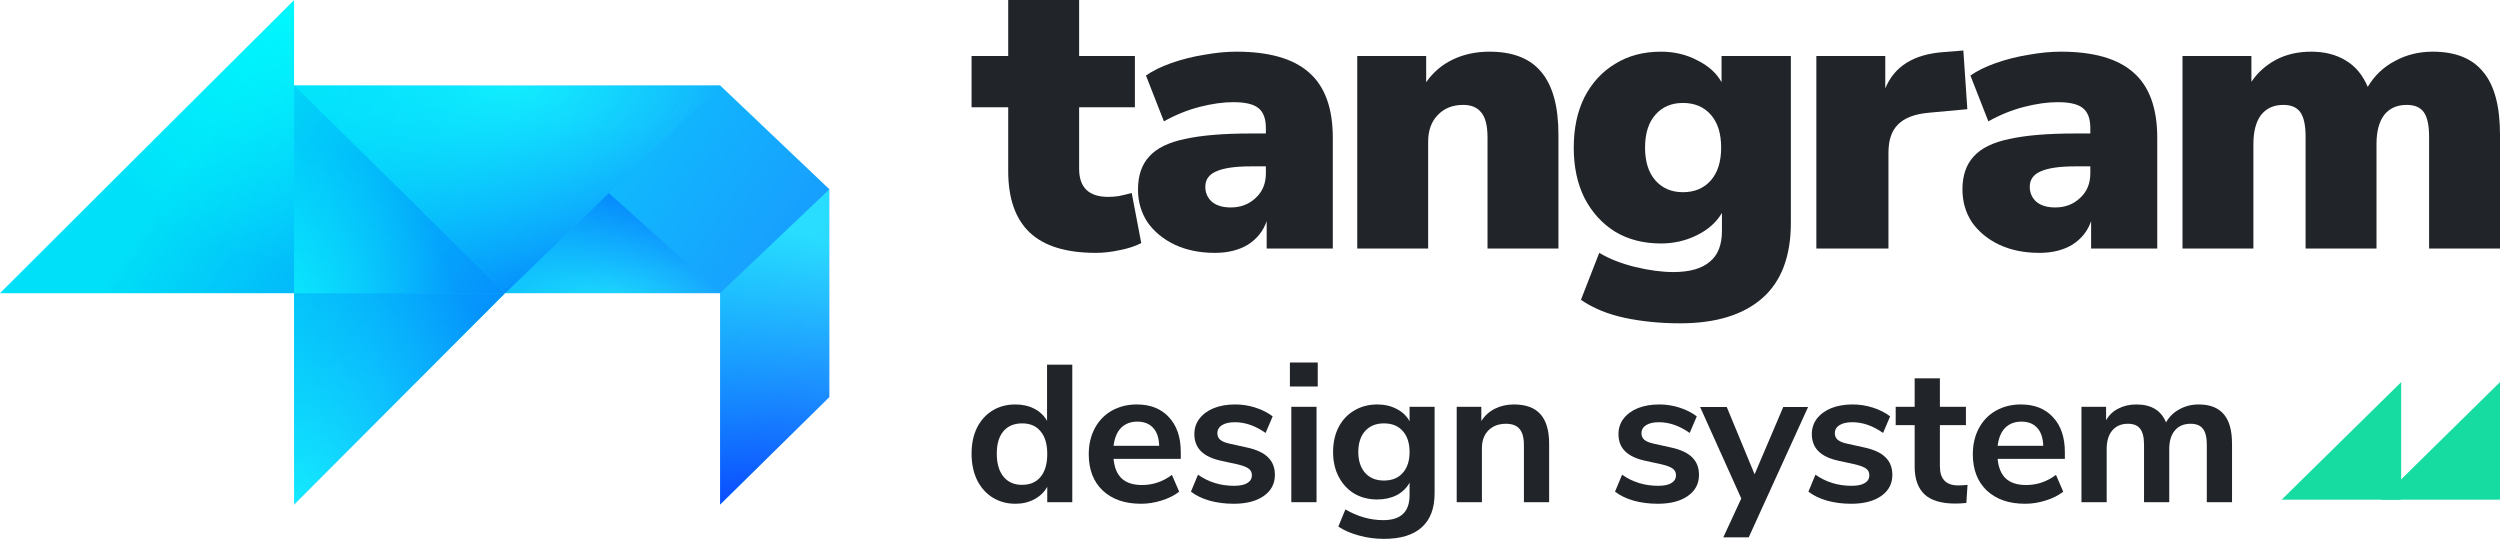
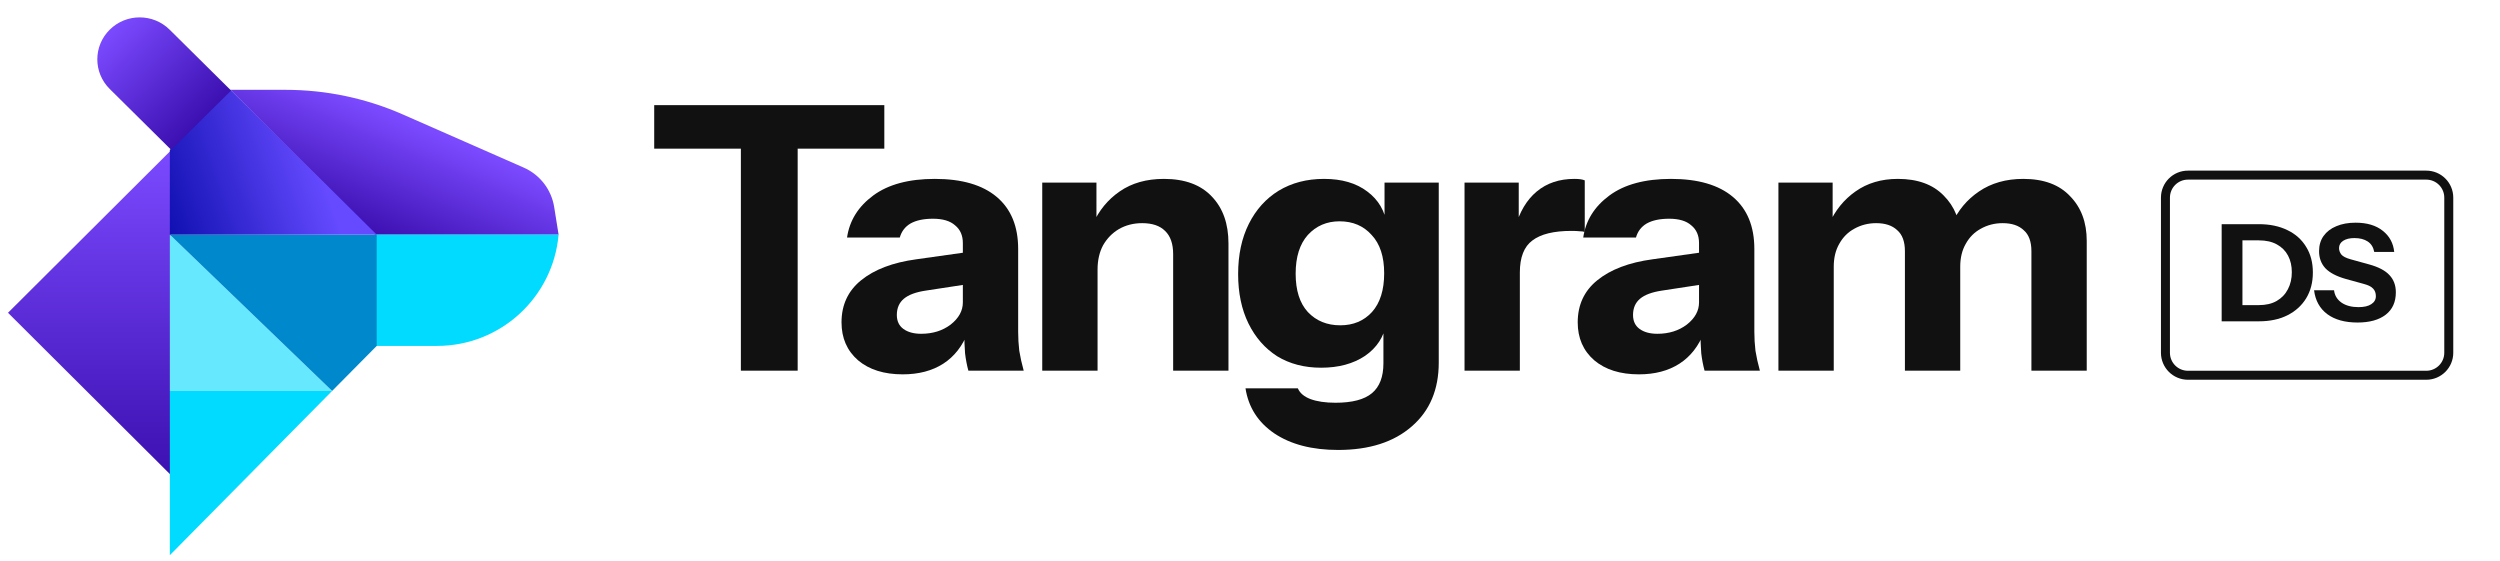
- <svg xmlns="http://www.w3.org/2000/svg" width="211" height="46" viewBox="0 0 211 46" fill="none">
-   <path d="M24.818 0V7.204H60.773L70 15.974V33.514L60.773 42.597V24.744H42.636L24.818 42.597V24.744H0L24.818 0Z" fill="url(#paint0_linear)" />
-   <g style="mix-blend-mode:overlay" opacity="0.65">
-     <path fill-rule="evenodd" clip-rule="evenodd" d="M70 33.513L60.773 42.596V24.744L70 15.974V33.513Z" fill="url(#paint1_linear)" />
-     <path d="M42.636 24.744H60.773L51.386 16.287L42.636 24.744Z" fill="url(#paint2_radial)" />
-     <path fill-rule="evenodd" clip-rule="evenodd" d="M42.636 24.744L24.817 42.597L24.817 24.744H42.636Z" fill="url(#paint3_radial)" />
-     <path fill-rule="evenodd" clip-rule="evenodd" d="M60.772 7.204L42.636 24.744L24.817 7.204H60.772Z" fill="url(#paint4_radial)" />
-     <path d="M24.817 24.744H42.636L24.817 7.204V24.744Z" fill="url(#paint5_radial)" />
-     <path fill-rule="evenodd" clip-rule="evenodd" d="M24.818 0V24.744H0L24.818 0Z" fill="url(#paint6_radial)" />
-   </g>
-   <path d="M92.49 21.342C89.98 21.342 88.119 20.769 86.909 19.624C85.699 18.479 85.093 16.75 85.093 14.437V9.052H82V4.724H85.093V0H91.078V4.724H95.785V9.052H91.078V14.239C91.078 15.825 91.896 16.617 93.533 16.617C93.802 16.617 94.093 16.596 94.407 16.552C94.743 16.485 95.113 16.397 95.516 16.287L96.323 20.516C95.808 20.78 95.203 20.978 94.508 21.111C93.813 21.265 93.141 21.342 92.49 21.342Z" fill="#212429" />
-   <path d="M102.536 21.342C101.259 21.342 100.127 21.111 99.141 20.648C98.177 20.186 97.415 19.558 96.854 18.765C96.316 17.95 96.047 17.025 96.047 15.99C96.047 14.822 96.361 13.898 96.989 13.215C97.616 12.51 98.625 12.014 100.015 11.728C101.404 11.42 103.254 11.266 105.563 11.266H106.84V10.803C106.84 10.01 106.627 9.449 106.201 9.118C105.798 8.788 105.092 8.623 104.083 8.623C103.231 8.623 102.29 8.755 101.259 9.019C100.228 9.283 99.219 9.691 98.233 10.241L96.72 6.376C97.28 5.98 97.997 5.627 98.871 5.319C99.746 5.011 100.665 4.779 101.629 4.625C102.592 4.449 103.5 4.361 104.352 4.361C107.109 4.361 109.149 4.945 110.472 6.112C111.816 7.279 112.489 9.118 112.489 11.629V20.978H106.907V18.666C106.616 19.503 106.089 20.163 105.327 20.648C104.565 21.111 103.635 21.342 102.536 21.342ZM103.881 17.509C104.711 17.509 105.406 17.245 105.966 16.717C106.549 16.188 106.84 15.494 106.84 14.635V14.041H105.563C104.24 14.041 103.265 14.184 102.637 14.47C102.032 14.734 101.729 15.164 101.729 15.759C101.729 16.265 101.909 16.684 102.267 17.014C102.649 17.344 103.186 17.509 103.881 17.509Z" fill="#212429" />
-   <path d="M114.552 20.978V4.724H120.369V6.938C120.952 6.101 121.703 5.462 122.622 5.022C123.541 4.581 124.572 4.361 125.715 4.361C127.687 4.361 129.145 4.934 130.086 6.079C131.05 7.224 131.532 8.986 131.532 11.365V20.978H125.547V11.596C125.547 10.605 125.367 9.9 125.009 9.482C124.673 9.063 124.168 8.854 123.496 8.854C122.599 8.854 121.882 9.14 121.344 9.713C120.806 10.264 120.537 11.012 120.537 11.959V20.978H114.552Z" fill="#212429" />
-   <path d="M141.802 27.288C140.143 27.288 138.585 27.134 137.128 26.826C135.694 26.518 134.461 26.011 133.43 25.306L134.976 21.342C135.828 21.848 136.837 22.245 138.002 22.531C139.19 22.817 140.266 22.961 141.23 22.961C142.598 22.961 143.617 22.674 144.29 22.102C144.985 21.551 145.332 20.681 145.332 19.492V17.972C144.862 18.765 144.155 19.393 143.214 19.855C142.273 20.318 141.264 20.549 140.188 20.549C138.708 20.549 137.42 20.219 136.321 19.558C135.223 18.875 134.36 17.928 133.732 16.717C133.127 15.505 132.824 14.085 132.824 12.455C132.824 10.825 133.127 9.405 133.732 8.193C134.36 6.982 135.223 6.046 136.321 5.385C137.42 4.702 138.708 4.361 140.188 4.361C141.309 4.361 142.329 4.603 143.248 5.088C144.189 5.55 144.873 6.167 145.299 6.938V4.724H151.149V18.798C151.149 21.639 150.342 23.765 148.728 25.174C147.114 26.584 144.805 27.288 141.802 27.288ZM142.037 16.221C143.023 16.221 143.808 15.891 144.391 15.23C144.974 14.569 145.265 13.644 145.265 12.455C145.265 11.266 144.974 10.341 144.391 9.68C143.808 9.019 143.023 8.689 142.037 8.689C141.073 8.689 140.3 9.019 139.717 9.68C139.134 10.341 138.843 11.266 138.843 12.455C138.843 13.644 139.134 14.569 139.717 15.23C140.3 15.891 141.073 16.221 142.037 16.221Z" fill="#212429" />
-   <path d="M153.3 20.978V4.724H159.117V7.466C159.879 5.594 161.527 4.57 164.06 4.394L165.707 4.262L166.043 9.217L162.782 9.515C161.594 9.625 160.731 9.955 160.193 10.506C159.655 11.034 159.386 11.827 159.386 12.884V20.978H153.3Z" fill="#212429" />
-   <path d="M172.119 21.342C170.842 21.342 169.71 21.111 168.724 20.648C167.76 20.186 166.998 19.558 166.437 18.765C165.899 17.95 165.63 17.025 165.63 15.99C165.63 14.822 165.944 13.898 166.572 13.215C167.199 12.51 168.208 12.014 169.598 11.728C170.987 11.42 172.837 11.266 175.146 11.266H176.423V10.803C176.423 10.01 176.21 9.449 175.784 9.118C175.381 8.788 174.675 8.623 173.666 8.623C172.814 8.623 171.873 8.755 170.842 9.019C169.811 9.283 168.802 9.691 167.816 10.241L166.303 6.376C166.863 5.98 167.58 5.627 168.455 5.319C169.329 5.011 170.248 4.779 171.212 4.625C172.175 4.449 173.083 4.361 173.935 4.361C176.692 4.361 178.732 4.945 180.055 6.112C181.399 7.279 182.072 9.118 182.072 11.629V20.978H176.49V18.666C176.199 19.503 175.672 20.163 174.91 20.648C174.148 21.111 173.218 21.342 172.119 21.342ZM173.464 17.509C174.294 17.509 174.989 17.245 175.549 16.717C176.132 16.188 176.423 15.494 176.423 14.635V14.041H175.146C173.823 14.041 172.848 14.184 172.22 14.47C171.615 14.734 171.312 15.164 171.312 15.759C171.312 16.265 171.492 16.684 171.85 17.014C172.232 17.344 172.77 17.509 173.464 17.509Z" fill="#212429" />
-   <path d="M184.202 20.978V4.724H190.019V6.905C190.535 6.134 191.218 5.517 192.07 5.055C192.944 4.592 193.942 4.361 195.063 4.361C196.183 4.361 197.147 4.603 197.954 5.088C198.784 5.572 199.411 6.321 199.837 7.334C200.397 6.387 201.16 5.66 202.123 5.154C203.087 4.625 204.152 4.361 205.318 4.361C207.245 4.361 208.669 4.934 209.588 6.079C210.529 7.202 211 8.964 211 11.365V20.978H205.015V11.53C205.015 10.583 204.869 9.9 204.578 9.482C204.287 9.063 203.805 8.854 203.132 8.854C202.303 8.854 201.664 9.14 201.216 9.713C200.79 10.286 200.577 11.1 200.577 12.158V20.978H194.592V11.53C194.592 10.583 194.446 9.9 194.155 9.482C193.863 9.063 193.381 8.854 192.709 8.854C191.902 8.854 191.274 9.14 190.826 9.713C190.4 10.286 190.187 11.1 190.187 12.158V20.978H184.202Z" fill="#212429" />
-   <path d="M90.501 30.777V42.385H88.388V41.085C88.138 41.535 87.775 41.886 87.298 42.138C86.832 42.391 86.299 42.517 85.697 42.517C84.981 42.517 84.34 42.341 83.772 41.99C83.215 41.639 82.778 41.145 82.46 40.508C82.153 39.861 82 39.12 82 38.285C82 37.451 82.153 36.721 82.46 36.096C82.778 35.47 83.215 34.987 83.772 34.647C84.328 34.306 84.97 34.136 85.697 34.136C86.299 34.136 86.832 34.257 87.298 34.498C87.764 34.74 88.121 35.08 88.371 35.519V30.777H90.501ZM86.259 40.92C86.94 40.92 87.463 40.695 87.826 40.245C88.201 39.795 88.388 39.153 88.388 38.318C88.388 37.484 88.201 36.847 87.826 36.408C87.463 35.958 86.946 35.733 86.276 35.733C85.594 35.733 85.066 35.953 84.692 36.392C84.317 36.831 84.129 37.462 84.129 38.285C84.129 39.12 84.317 39.767 84.692 40.228C85.066 40.689 85.589 40.92 86.259 40.92Z" fill="#212429" />
-   <path d="M99.658 38.73H93.986C94.054 39.477 94.287 40.031 94.684 40.393C95.082 40.755 95.65 40.936 96.388 40.936C97.308 40.936 98.148 40.651 98.909 40.08L99.522 41.496C99.136 41.804 98.648 42.05 98.057 42.237C97.478 42.424 96.893 42.517 96.302 42.517C94.94 42.517 93.861 42.144 93.066 41.397C92.282 40.651 91.89 39.63 91.89 38.335C91.89 37.512 92.061 36.782 92.401 36.145C92.742 35.508 93.219 35.014 93.832 34.663C94.457 34.312 95.161 34.136 95.945 34.136C97.092 34.136 97.995 34.493 98.653 35.206C99.323 35.92 99.658 36.902 99.658 38.154V38.73ZM95.996 35.585C95.428 35.585 94.968 35.761 94.616 36.112C94.275 36.463 94.065 36.968 93.986 37.627H97.836C97.813 36.957 97.643 36.452 97.325 36.112C97.007 35.761 96.564 35.585 95.996 35.585Z" fill="#212429" />
-   <path d="M104.126 42.517C103.388 42.517 102.706 42.429 102.082 42.254C101.468 42.078 100.946 41.825 100.514 41.496L101.111 40.064C101.996 40.689 103.013 41.002 104.16 41.002C104.648 41.002 105.017 40.925 105.267 40.772C105.528 40.618 105.659 40.398 105.659 40.113C105.659 39.872 105.568 39.685 105.386 39.553C105.216 39.422 104.904 39.301 104.45 39.191L103.087 38.895C102.314 38.73 101.741 38.461 101.366 38.088C100.991 37.715 100.804 37.232 100.804 36.639C100.804 36.145 100.946 35.711 101.23 35.338C101.525 34.954 101.928 34.658 102.439 34.449C102.962 34.24 103.564 34.136 104.245 34.136C104.836 34.136 105.404 34.224 105.949 34.4C106.505 34.575 106.993 34.822 107.414 35.141L106.817 36.54C105.954 35.936 105.091 35.635 104.228 35.635C103.762 35.635 103.399 35.717 103.138 35.882C102.877 36.046 102.746 36.277 102.746 36.573C102.746 36.793 102.826 36.974 102.985 37.116C103.155 37.259 103.422 37.369 103.785 37.446L105.199 37.759C106.028 37.934 106.636 38.214 107.022 38.598C107.408 38.971 107.601 39.465 107.601 40.08C107.601 40.827 107.289 41.419 106.664 41.858C106.039 42.297 105.193 42.517 104.126 42.517Z" fill="#212429" />
-   <path d="M108.987 34.334H111.116V42.385H108.987V34.334ZM111.218 30.596V32.621H108.868V30.596H111.218Z" fill="#212429" />
-   <path d="M121.08 34.334V41.644C121.08 42.907 120.717 43.862 119.99 44.509C119.275 45.157 118.213 45.481 116.804 45.481C116.078 45.481 115.379 45.388 114.709 45.201C114.039 45.025 113.454 44.773 112.954 44.444L113.551 42.995C114.584 43.598 115.652 43.9 116.753 43.9C118.23 43.9 118.968 43.198 118.968 41.793V40.739C118.718 41.189 118.355 41.54 117.878 41.793C117.401 42.034 116.856 42.155 116.242 42.155C115.515 42.155 114.868 41.99 114.3 41.661C113.744 41.321 113.307 40.849 112.989 40.245C112.671 39.641 112.512 38.944 112.512 38.154C112.512 37.363 112.665 36.666 112.972 36.063C113.29 35.448 113.732 34.976 114.3 34.647C114.868 34.306 115.515 34.136 116.242 34.136C116.856 34.136 117.401 34.263 117.878 34.515C118.355 34.756 118.718 35.102 118.968 35.552V34.334H121.08ZM116.804 40.558C117.486 40.558 118.014 40.344 118.389 39.916C118.775 39.487 118.968 38.9 118.968 38.154C118.968 37.396 118.775 36.804 118.389 36.376C118.014 35.947 117.486 35.733 116.804 35.733C116.134 35.733 115.606 35.947 115.22 36.376C114.834 36.804 114.641 37.396 114.641 38.154C114.641 38.889 114.834 39.477 115.22 39.916C115.606 40.344 116.134 40.558 116.804 40.558Z" fill="#212429" />
-   <path d="M127.783 34.136C128.782 34.136 129.526 34.411 130.015 34.959C130.503 35.508 130.747 36.337 130.747 37.446V42.385H128.618V37.561C128.618 36.935 128.493 36.48 128.243 36.194C128.005 35.909 127.624 35.766 127.102 35.766C126.488 35.766 125.994 35.953 125.62 36.326C125.256 36.699 125.074 37.199 125.074 37.825V42.385H122.945V34.334H125.023V35.536C125.307 35.086 125.688 34.74 126.165 34.498C126.642 34.257 127.181 34.136 127.783 34.136Z" fill="#212429" />
-   <path d="M139.92 42.517C139.181 42.517 138.5 42.429 137.875 42.254C137.262 42.078 136.74 41.825 136.308 41.496L136.904 40.064C137.79 40.689 138.807 41.002 139.954 41.002C140.442 41.002 140.811 40.925 141.061 40.772C141.322 40.618 141.453 40.398 141.453 40.113C141.453 39.872 141.362 39.685 141.18 39.553C141.01 39.422 140.698 39.301 140.243 39.191L138.881 38.895C138.108 38.73 137.535 38.461 137.16 38.088C136.785 37.715 136.598 37.232 136.598 36.639C136.598 36.145 136.74 35.711 137.024 35.338C137.319 34.954 137.722 34.658 138.233 34.449C138.756 34.24 139.358 34.136 140.039 34.136C140.629 34.136 141.197 34.224 141.742 34.4C142.299 34.575 142.787 34.822 143.207 35.141L142.611 36.54C141.748 35.936 140.885 35.635 140.022 35.635C139.556 35.635 139.193 35.717 138.932 35.882C138.67 36.046 138.54 36.277 138.54 36.573C138.54 36.793 138.619 36.974 138.778 37.116C138.949 37.259 139.216 37.369 139.579 37.446L140.993 37.759C141.822 37.934 142.43 38.214 142.816 38.598C143.202 38.971 143.395 39.465 143.395 40.08C143.395 40.827 143.083 41.419 142.458 41.858C141.833 42.297 140.987 42.517 139.92 42.517Z" fill="#212429" />
-   <path d="M152.603 34.35L147.594 45.349H145.448L146.964 42.072L143.489 34.35H145.737L148.088 40.031L150.507 34.35H152.603Z" fill="#212429" />
-   <path d="M156.24 42.517C155.502 42.517 154.821 42.429 154.196 42.254C153.583 42.078 153.06 41.825 152.629 41.496L153.225 40.064C154.111 40.689 155.127 41.002 156.274 41.002C156.763 41.002 157.132 40.925 157.382 40.772C157.643 40.618 157.773 40.398 157.773 40.113C157.773 39.872 157.682 39.685 157.501 39.553C157.33 39.422 157.018 39.301 156.564 39.191L155.201 38.895C154.429 38.73 153.855 38.461 153.48 38.088C153.106 37.715 152.918 37.232 152.918 36.639C152.918 36.145 153.06 35.711 153.344 35.338C153.639 34.954 154.043 34.658 154.554 34.449C155.076 34.24 155.678 34.136 156.359 34.136C156.95 34.136 157.518 34.224 158.063 34.4C158.619 34.575 159.108 34.822 159.528 35.141L158.932 36.54C158.069 35.936 157.205 35.635 156.342 35.635C155.877 35.635 155.513 35.717 155.252 35.882C154.991 36.046 154.86 36.277 154.86 36.573C154.86 36.793 154.94 36.974 155.099 37.116C155.269 37.259 155.536 37.369 155.899 37.446L157.313 37.759C158.142 37.934 158.75 38.214 159.136 38.598C159.522 38.971 159.715 39.465 159.715 40.08C159.715 40.827 159.403 41.419 158.778 41.858C158.154 42.297 157.308 42.517 156.24 42.517Z" fill="#212429" />
-   <path d="M165.277 40.969C165.527 40.969 165.788 40.953 166.06 40.92L165.958 42.451C165.617 42.484 165.305 42.501 165.021 42.501C163.852 42.501 162.988 42.243 162.432 41.727C161.875 41.2 161.597 40.42 161.597 39.389V35.882H159.996V34.334H161.597V31.93H163.727V34.334H165.924V35.882H163.727V39.356C163.727 40.431 164.243 40.969 165.277 40.969Z" fill="#212429" />
-   <path d="M174.274 38.73H168.601C168.669 39.477 168.902 40.031 169.299 40.393C169.697 40.755 170.265 40.936 171.003 40.936C171.923 40.936 172.763 40.651 173.524 40.08L174.137 41.496C173.751 41.804 173.263 42.05 172.672 42.237C172.093 42.424 171.508 42.517 170.918 42.517C169.555 42.517 168.476 42.144 167.681 41.397C166.898 40.651 166.506 39.63 166.506 38.335C166.506 37.512 166.676 36.782 167.017 36.145C167.357 35.508 167.834 35.014 168.448 34.663C169.072 34.312 169.776 34.136 170.56 34.136C171.707 34.136 172.61 34.493 173.269 35.206C173.939 35.92 174.274 36.902 174.274 38.154V38.73ZM170.611 35.585C170.043 35.585 169.583 35.761 169.231 36.112C168.891 36.463 168.681 36.968 168.601 37.627H172.451C172.428 36.957 172.258 36.452 171.94 36.112C171.622 35.761 171.179 35.585 170.611 35.585Z" fill="#212429" />
-   <path d="M185.572 34.136C186.515 34.136 187.219 34.411 187.685 34.959C188.15 35.497 188.383 36.326 188.383 37.446V42.385H186.254V37.528C186.254 36.913 186.146 36.469 185.93 36.194C185.714 35.909 185.368 35.766 184.891 35.766C184.323 35.766 183.88 35.953 183.562 36.326C183.244 36.699 183.085 37.221 183.085 37.89V42.385H180.956V37.528C180.956 36.913 180.848 36.469 180.632 36.194C180.428 35.909 180.081 35.766 179.593 35.766C179.036 35.766 178.599 35.953 178.281 36.326C177.963 36.699 177.804 37.221 177.804 37.89V42.385H175.675V34.334H177.753V35.47C178.003 35.031 178.349 34.702 178.792 34.482C179.235 34.252 179.741 34.136 180.308 34.136C181.569 34.136 182.404 34.641 182.813 35.651C183.074 35.179 183.449 34.811 183.937 34.548C184.425 34.273 184.97 34.136 185.572 34.136Z" fill="#212429" />
-   <path fill-rule="evenodd" clip-rule="evenodd" d="M202.66 32.25V42.173H192.572L202.66 32.25Z" fill="#16DCA1" />
-   <path fill-rule="evenodd" clip-rule="evenodd" d="M211 32.25V42.173H200.911L211 32.25Z" fill="#16DCA1" />
+ <svg xmlns="http://www.w3.org/2000/svg" width="214" height="48" viewBox="0 0 214 48" fill="none" role="img" aria-labelledby="logo-title-tangram-602268">
+   <path d="M47.437 17.719L47.816 20.086H32.093L19.728 7.689H24.448C27.904 7.689 31.323 8.408 34.486 9.799L44.832 14.347C46.216 14.956 47.197 16.226 47.437 17.719Z" fill="url(#paint0_linear_2_73)" />
+   <path d="M0.685 26.773L14.594 12.913V40.633L0.685 26.773Z" fill="url(#paint1_linear_2_73)" />
+   <path d="M28.429 33.464L14.538 20.085V33.464H28.429Z" fill="#66E9FF" />
+   <path d="M32.093 29.61H37.416C42.826 29.61 47.341 25.476 47.816 20.085H32.093V29.61Z" fill="#00DBFF" />
+   <path d="M28.429 33.464L14.538 20.085H32.246V29.61L28.429 33.464Z" fill="#0088CC" />
+   <path d="M25.109 20.086H14.538V12.829L19.728 7.689L32.246 20.086H28.2H25.109Z" fill="url(#paint2_linear_2_73)" />
+   <path d="M14.538 47.524L28.429 33.464H14.538V47.524Z" fill="#00DBFF" />
+   <path d="M9.393 7.616C7.977 6.214 7.977 3.941 9.393 2.539C10.809 1.137 13.104 1.137 14.52 2.539L19.782 7.75L14.655 12.828L9.393 7.616Z" fill="url(#paint3_linear_2_73)" />
+   <path d="M152.233 31.729V15.629H156.874V19.417H156.969V31.729H152.233ZM163.061 31.729V21.501C163.061 20.68 162.84 20.08 162.398 19.701C161.977 19.302 161.377 19.102 160.599 19.102C159.925 19.102 159.305 19.259 158.736 19.575C158.189 19.87 157.758 20.301 157.442 20.869C157.126 21.416 156.969 22.069 156.969 22.826L156.558 19.196C157.084 18.018 157.842 17.081 158.831 16.387C159.841 15.671 161.051 15.313 162.461 15.313C164.145 15.313 165.45 15.787 166.376 16.734C167.323 17.681 167.796 18.87 167.796 20.301V31.729H163.061ZM173.889 31.729V21.501C173.889 20.68 173.668 20.08 173.226 19.701C172.805 19.302 172.205 19.102 171.426 19.102C170.753 19.102 170.132 19.259 169.564 19.575C169.017 19.87 168.585 20.301 168.27 20.869C167.954 21.416 167.796 22.069 167.796 22.826L167.07 19.196C167.596 18.018 168.375 17.081 169.406 16.387C170.458 15.671 171.721 15.313 173.194 15.313C174.941 15.313 176.277 15.808 177.203 16.797C178.15 17.765 178.624 19.038 178.624 20.617V31.729H173.889Z" fill="#111111" />
+   <path d="M145.911 31.729C145.784 31.266 145.69 30.771 145.627 30.245C145.585 29.719 145.563 29.108 145.563 28.414H145.437V20.806C145.437 20.154 145.216 19.649 144.774 19.291C144.353 18.912 143.722 18.723 142.88 18.723C142.081 18.723 141.439 18.86 140.955 19.133C140.492 19.407 140.186 19.807 140.039 20.333H135.525C135.735 18.881 136.483 17.681 137.766 16.734C139.05 15.787 140.807 15.313 143.038 15.313C145.353 15.313 147.121 15.829 148.341 16.86C149.562 17.892 150.172 19.375 150.172 21.311V28.414C150.172 28.94 150.204 29.477 150.267 30.024C150.351 30.55 150.477 31.118 150.646 31.729H145.911ZM140.292 32.044C138.692 32.044 137.419 31.644 136.472 30.845C135.525 30.024 135.052 28.94 135.052 27.593C135.052 26.099 135.609 24.899 136.725 23.994C137.861 23.069 139.439 22.469 141.46 22.195L146.163 21.532V24.279L142.249 24.878C141.407 25.005 140.786 25.236 140.386 25.573C139.987 25.91 139.787 26.373 139.787 26.962C139.787 27.488 139.976 27.888 140.355 28.161C140.734 28.435 141.239 28.572 141.87 28.572C142.859 28.572 143.701 28.309 144.395 27.783C145.09 27.235 145.437 26.604 145.437 25.889L145.879 28.414C145.416 29.613 144.711 30.518 143.764 31.129C142.817 31.739 141.66 32.044 140.292 32.044Z" fill="#111111" />
+   <path d="M125.364 31.729V15.629H130.004V19.417H130.099V31.729H125.364ZM130.099 23.332L129.689 19.512C130.068 18.144 130.688 17.102 131.551 16.387C132.414 15.671 133.487 15.313 134.771 15.313C135.171 15.313 135.466 15.356 135.655 15.44V19.859C135.55 19.817 135.402 19.796 135.213 19.796C135.024 19.775 134.792 19.765 134.519 19.765C133.003 19.765 131.888 20.038 131.172 20.585C130.457 21.111 130.099 22.027 130.099 23.332Z" fill="#111111" />
+   <path d="M114.539 38.516C112.308 38.516 110.488 38.042 109.077 37.095C107.689 36.148 106.868 34.864 106.615 33.244H111.098C111.266 33.644 111.624 33.949 112.171 34.159C112.739 34.37 113.455 34.475 114.318 34.475C115.749 34.475 116.79 34.201 117.443 33.654C118.095 33.107 118.421 32.255 118.421 31.097V27.593L118.674 27.656C118.464 28.835 117.853 29.771 116.843 30.466C115.833 31.139 114.581 31.476 113.087 31.476C111.656 31.476 110.403 31.15 109.33 30.497C108.278 29.824 107.457 28.887 106.868 27.688C106.279 26.488 105.984 25.078 105.984 23.458C105.984 21.816 106.289 20.385 106.899 19.165C107.51 17.944 108.362 16.997 109.456 16.324C110.572 15.65 111.866 15.313 113.339 15.313C114.854 15.313 116.085 15.671 117.032 16.387C118.001 17.102 118.569 18.081 118.737 19.323L118.516 19.354V15.629H123.157V31.034C123.157 33.349 122.388 35.169 120.852 36.495C119.316 37.842 117.211 38.516 114.539 38.516ZM114.728 27.846C115.843 27.846 116.748 27.467 117.443 26.709C118.137 25.931 118.485 24.826 118.485 23.395C118.485 21.964 118.127 20.869 117.411 20.112C116.717 19.333 115.801 18.944 114.665 18.944C113.571 18.944 112.666 19.333 111.95 20.112C111.256 20.89 110.908 21.995 110.908 23.426C110.908 24.857 111.256 25.952 111.95 26.709C112.666 27.467 113.592 27.846 114.728 27.846Z" fill="#111111" />
+   <path d="M89.216 31.729V15.629H93.856V19.417H93.951V31.729H89.216ZM100.422 31.729V21.753C100.422 20.869 100.191 20.206 99.728 19.765C99.286 19.323 98.633 19.102 97.77 19.102C97.034 19.102 96.371 19.27 95.782 19.607C95.213 19.943 94.761 20.406 94.424 20.996C94.109 21.585 93.951 22.279 93.951 23.079L93.54 19.196C94.066 18.018 94.835 17.081 95.845 16.387C96.876 15.671 98.139 15.313 99.633 15.313C101.422 15.313 102.79 15.819 103.737 16.829C104.684 17.818 105.157 19.154 105.157 20.838V31.729H100.422Z" fill="#111111" />
+   <path d="M82.893 31.729C82.767 31.266 82.672 30.771 82.609 30.245C82.567 29.719 82.546 29.108 82.546 28.414H82.42V20.806C82.42 20.154 82.199 19.649 81.757 19.291C81.336 18.912 80.704 18.723 79.863 18.723C79.063 18.723 78.421 18.86 77.937 19.133C77.474 19.407 77.169 19.807 77.022 20.333H72.507C72.718 18.881 73.465 17.681 74.749 16.734C76.032 15.787 77.79 15.313 80.02 15.313C82.335 15.313 84.103 15.829 85.324 16.86C86.544 17.892 87.155 19.375 87.155 21.311V28.414C87.155 28.94 87.186 29.477 87.249 30.024C87.334 30.55 87.46 31.118 87.628 31.729H82.893ZM77.274 32.044C75.675 32.044 74.401 31.644 73.454 30.845C72.507 30.024 72.034 28.94 72.034 27.593C72.034 26.099 72.592 24.899 73.707 23.994C74.843 23.069 76.422 22.469 78.442 22.195L83.146 21.532V24.279L79.231 24.878C78.389 25.005 77.769 25.236 77.369 25.573C76.969 25.91 76.769 26.373 76.769 26.962C76.769 27.488 76.959 27.888 77.337 28.161C77.716 28.435 78.221 28.572 78.853 28.572C79.842 28.572 80.683 28.309 81.378 27.783C82.072 27.235 82.42 26.604 82.42 25.889L82.862 28.414C82.399 29.613 81.694 30.518 80.747 31.129C79.799 31.739 78.642 32.044 77.274 32.044Z" fill="#111111" />
+   <path d="M63.419 31.729V12.725H56V9H75.698V12.725H68.28V31.729H63.419Z" fill="#111111" />
+   <rect x="185.362" y="14.991" width="24.253" height="17.131" rx="1.925" stroke="#111111" stroke-width="0.77" />
+   <path d="M201.804 27.608C200.726 27.608 199.864 27.369 199.217 26.892C198.57 26.407 198.193 25.726 198.085 24.848H199.794C199.848 25.294 200.064 25.649 200.441 25.91C200.818 26.165 201.299 26.291 201.885 26.291C202.362 26.291 202.728 26.207 202.982 26.037C203.244 25.868 203.374 25.641 203.374 25.356C203.374 25.087 203.297 24.871 203.143 24.709C202.989 24.54 202.724 24.405 202.347 24.305L200.799 23.878C200.006 23.654 199.425 23.35 199.055 22.965C198.693 22.573 198.512 22.084 198.512 21.499C198.512 20.998 198.639 20.567 198.893 20.205C199.155 19.836 199.521 19.555 199.991 19.362C200.46 19.162 201.011 19.062 201.642 19.062C202.612 19.062 203.386 19.293 203.963 19.755C204.541 20.209 204.868 20.813 204.945 21.568H203.236C203.159 21.16 202.97 20.86 202.67 20.667C202.377 20.475 202 20.378 201.538 20.378C201.138 20.378 200.818 20.455 200.58 20.609C200.341 20.763 200.222 20.971 200.222 21.233C200.222 21.433 200.287 21.618 200.418 21.787C200.549 21.949 200.822 22.088 201.238 22.203L202.785 22.63C203.602 22.854 204.187 23.162 204.541 23.554C204.903 23.939 205.084 24.428 205.084 25.021C205.084 25.853 204.795 26.492 204.218 26.938C203.64 27.385 202.835 27.608 201.804 27.608Z" fill="#111111" />
+   <path d="M191.26 27.504V26.118H193.362C193.962 26.118 194.47 25.999 194.886 25.76C195.31 25.514 195.629 25.179 195.845 24.756C196.068 24.332 196.18 23.847 196.18 23.3C196.18 22.761 196.072 22.288 195.856 21.88C195.641 21.472 195.321 21.152 194.898 20.921C194.482 20.69 193.97 20.575 193.362 20.575H191.294V19.189H193.362C194.293 19.189 195.106 19.358 195.798 19.697C196.491 20.028 197.027 20.505 197.404 21.129C197.789 21.745 197.981 22.477 197.981 23.323C197.981 24.17 197.789 24.91 197.404 25.541C197.019 26.165 196.48 26.649 195.787 26.996C195.102 27.335 194.297 27.504 193.373 27.504H191.26ZM190.174 27.504V19.189H191.953V27.504H190.174Z" fill="#111111" />
  <defs>
-     <linearGradient id="paint0_linear" x1="24.846" y1="1.46248e-06" x2="69.602" y2="30.195" gradientUnits="userSpaceOnUse">
-       <stop stop-color="#00ECFB" />
-       <stop offset="1" stop-color="#1C92FF" />
+     <linearGradient id="paint0_linear_2_73" x1="36.1" y1="10.826" x2="32.158" y2="20.113" gradientUnits="userSpaceOnUse">
+       <stop stop-color="#7B4AFF" />
+       <stop offset="1" stop-color="#3C10B1" />
    </linearGradient>
-     <linearGradient id="paint1_linear" x1="66.341" y1="19.419" x2="60.937" y2="42.635" gradientUnits="userSpaceOnUse">
-       <stop stop-color="white" />
-       <stop offset="1" />
+     <linearGradient id="paint1_linear_2_73" x1="7.64" y1="12.913" x2="7.64" y2="40.633" gradientUnits="userSpaceOnUse">
+       <stop stop-color="#7B4AFF" />
+       <stop offset="1" stop-color="#3C10B1" />
    </linearGradient>
-     <radialGradient id="paint2_radial" cx="0" cy="0" r="1" gradientUnits="userSpaceOnUse" gradientTransform="translate(51.2439 26.3426) rotate(-86.4725) scale(10.0748 21.7265)">
-       <stop stop-color="white" />
-       <stop offset="1" />
-     </radialGradient>
-     <radialGradient id="paint3_radial" cx="0" cy="0" r="1" gradientUnits="userSpaceOnUse" gradientTransform="translate(24.8174 42.5966) rotate(-90) scale(22.2379 22.6225)">
-       <stop stop-color="white" />
-       <stop offset="1" />
-     </radialGradient>
-     <radialGradient id="paint4_radial" cx="0" cy="0" r="1" gradientUnits="userSpaceOnUse" gradientTransform="translate(42.9537 7.20386) rotate(90) scale(17.5398 35.6019)">
-       <stop stop-color="white" />
-       <stop offset="1" />
-     </radialGradient>
-     <radialGradient id="paint5_radial" cx="0" cy="0" r="1" gradientUnits="userSpaceOnUse" gradientTransform="translate(22.7751 27.4636) rotate(-46.3745) scale(15.8729 15.9891)">
-       <stop stop-color="white" />
-       <stop offset="1" />
-     </radialGradient>
-     <radialGradient id="paint6_radial" cx="0" cy="0" r="1" gradientUnits="userSpaceOnUse" gradientTransform="translate(24.8182) rotate(99.7377) scale(22.1783 22.4886)">
-       <stop stop-color="white" />
-       <stop offset="1" />
-     </radialGradient>
+     <linearGradient id="paint2_linear_2_73" x1="27.704" y1="15.55" x2="14.566" y2="20.165" gradientUnits="userSpaceOnUse">
+       <stop stop-color="#654AFF" />
+       <stop offset="1" stop-color="#1010B1" />
+     </linearGradient>
+     <linearGradient id="paint3_linear_2_73" x1="9.393" y1="2.539" x2="17.143" y2="10.364" gradientUnits="userSpaceOnUse">
+       <stop stop-color="#7B4AFF" />
+       <stop offset="1" stop-color="#3C10B1" />
+     </linearGradient>
  </defs>
</svg>
